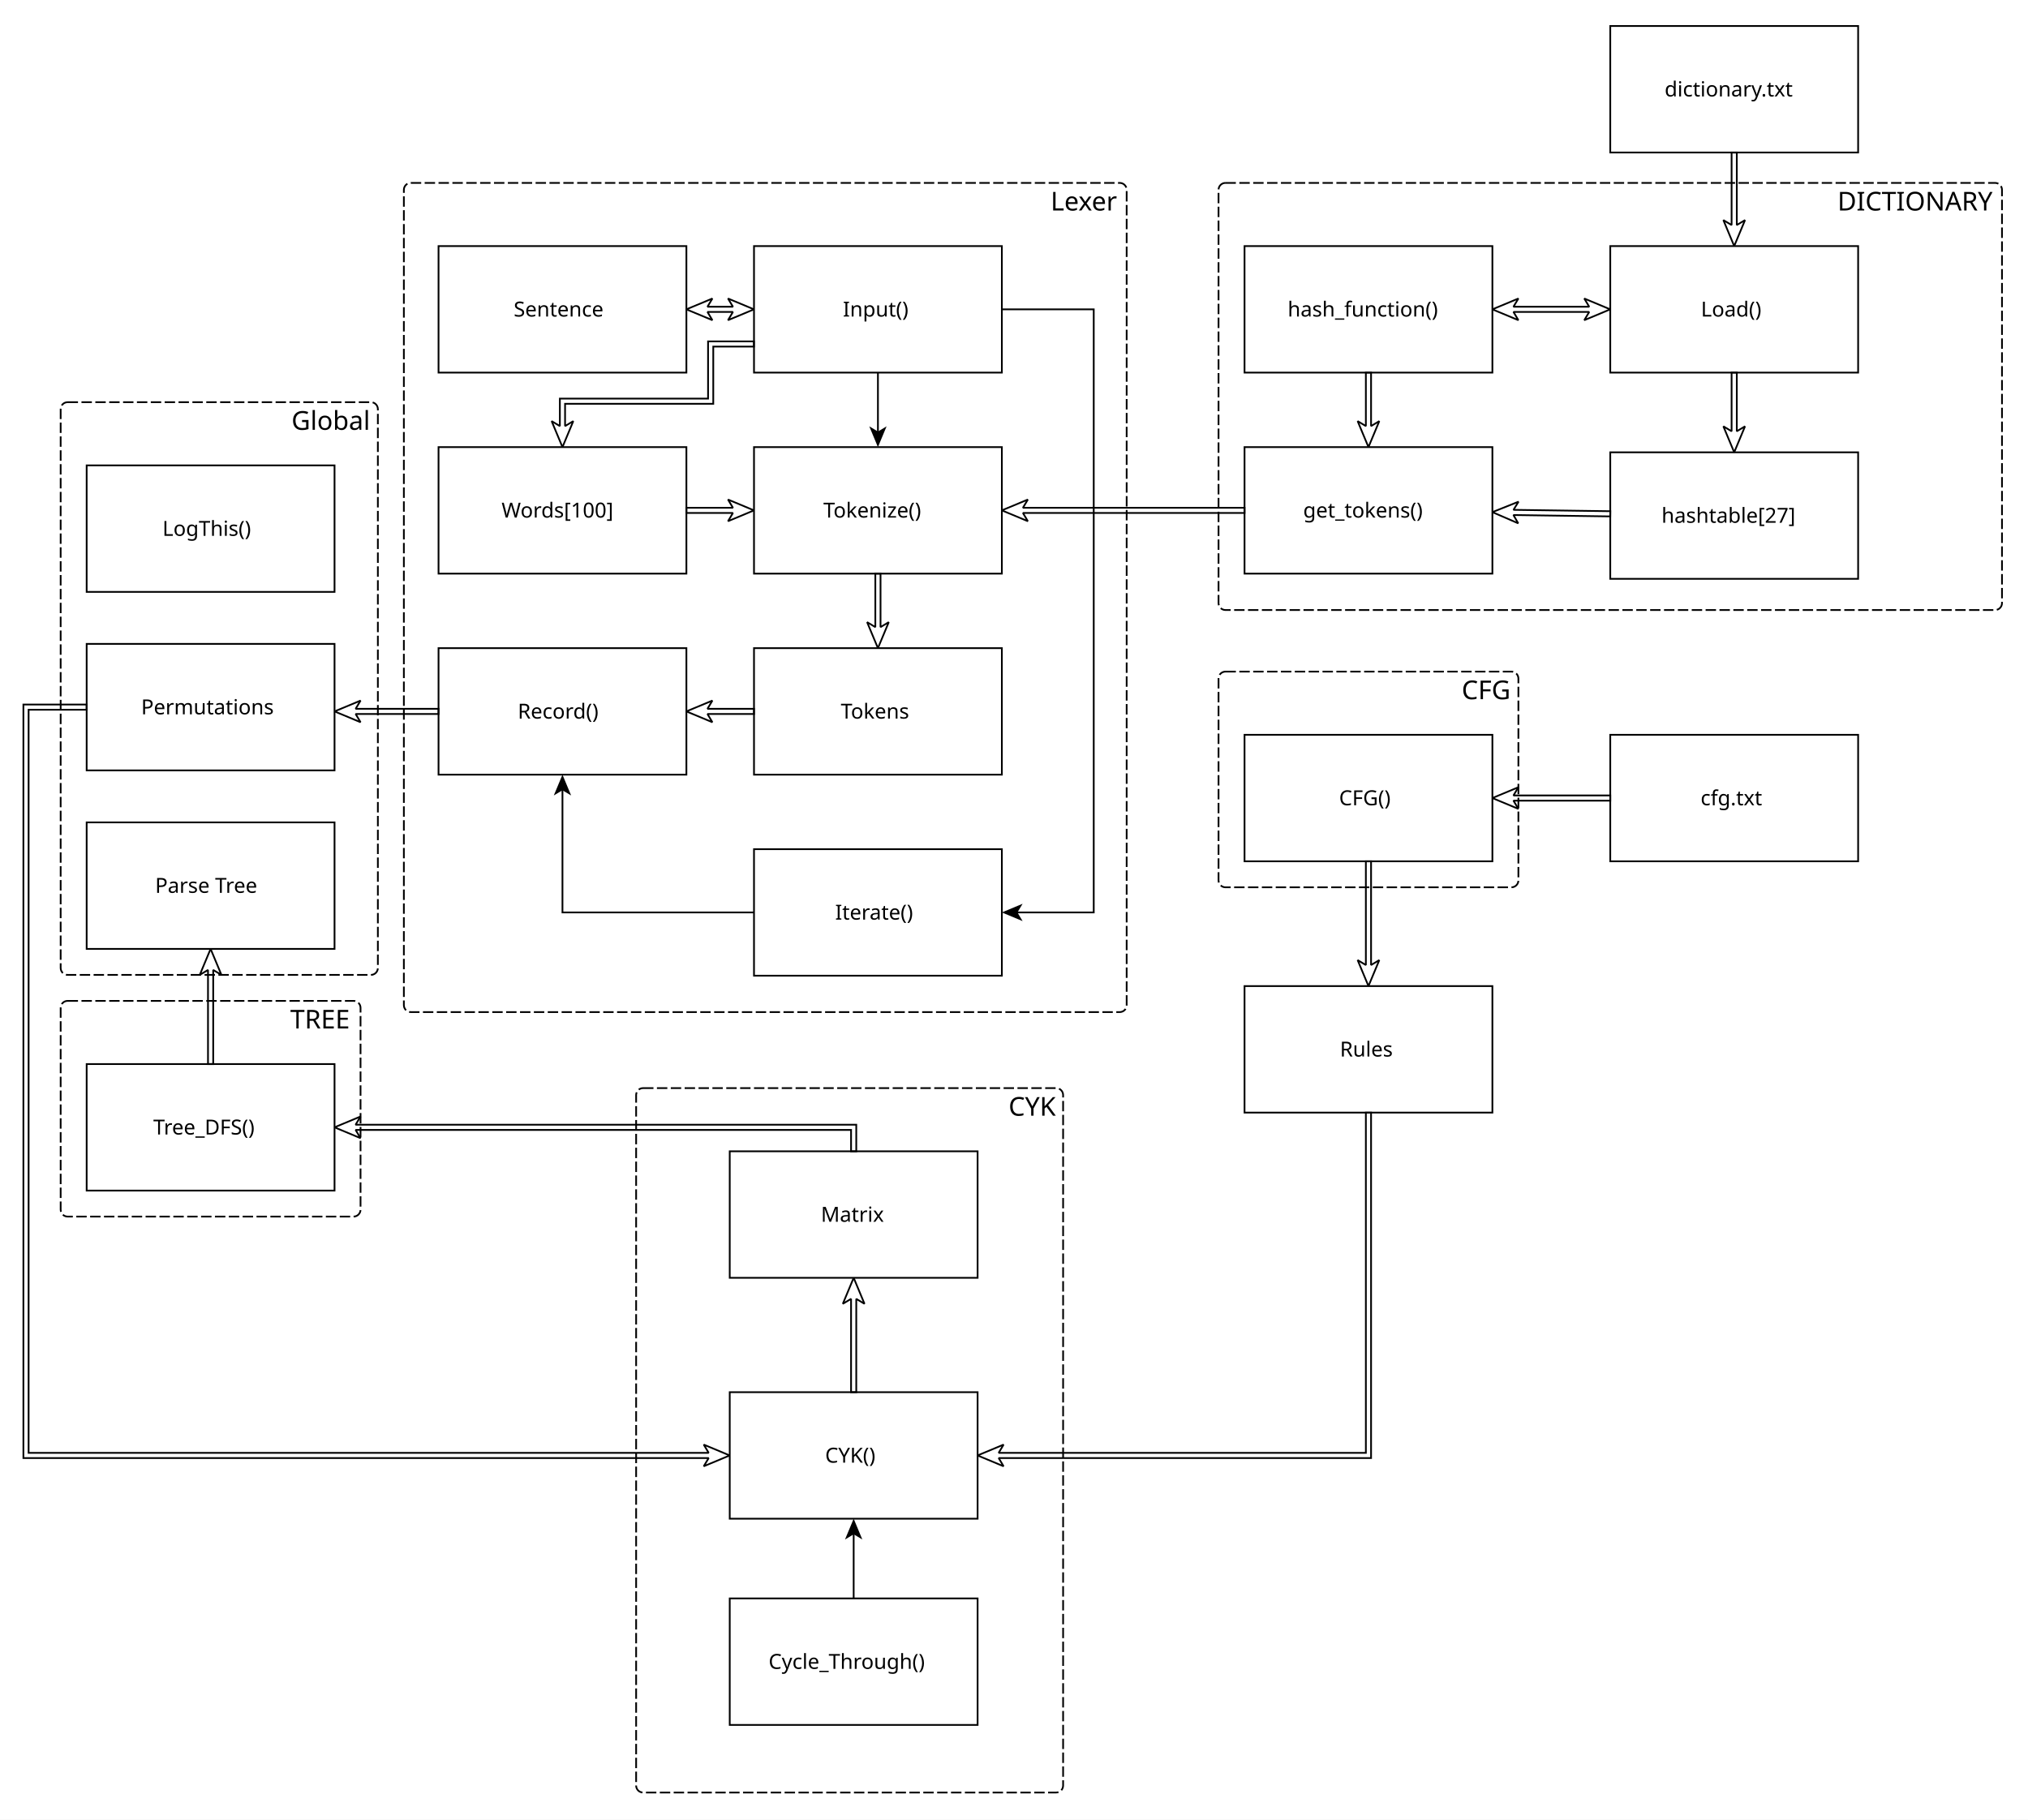
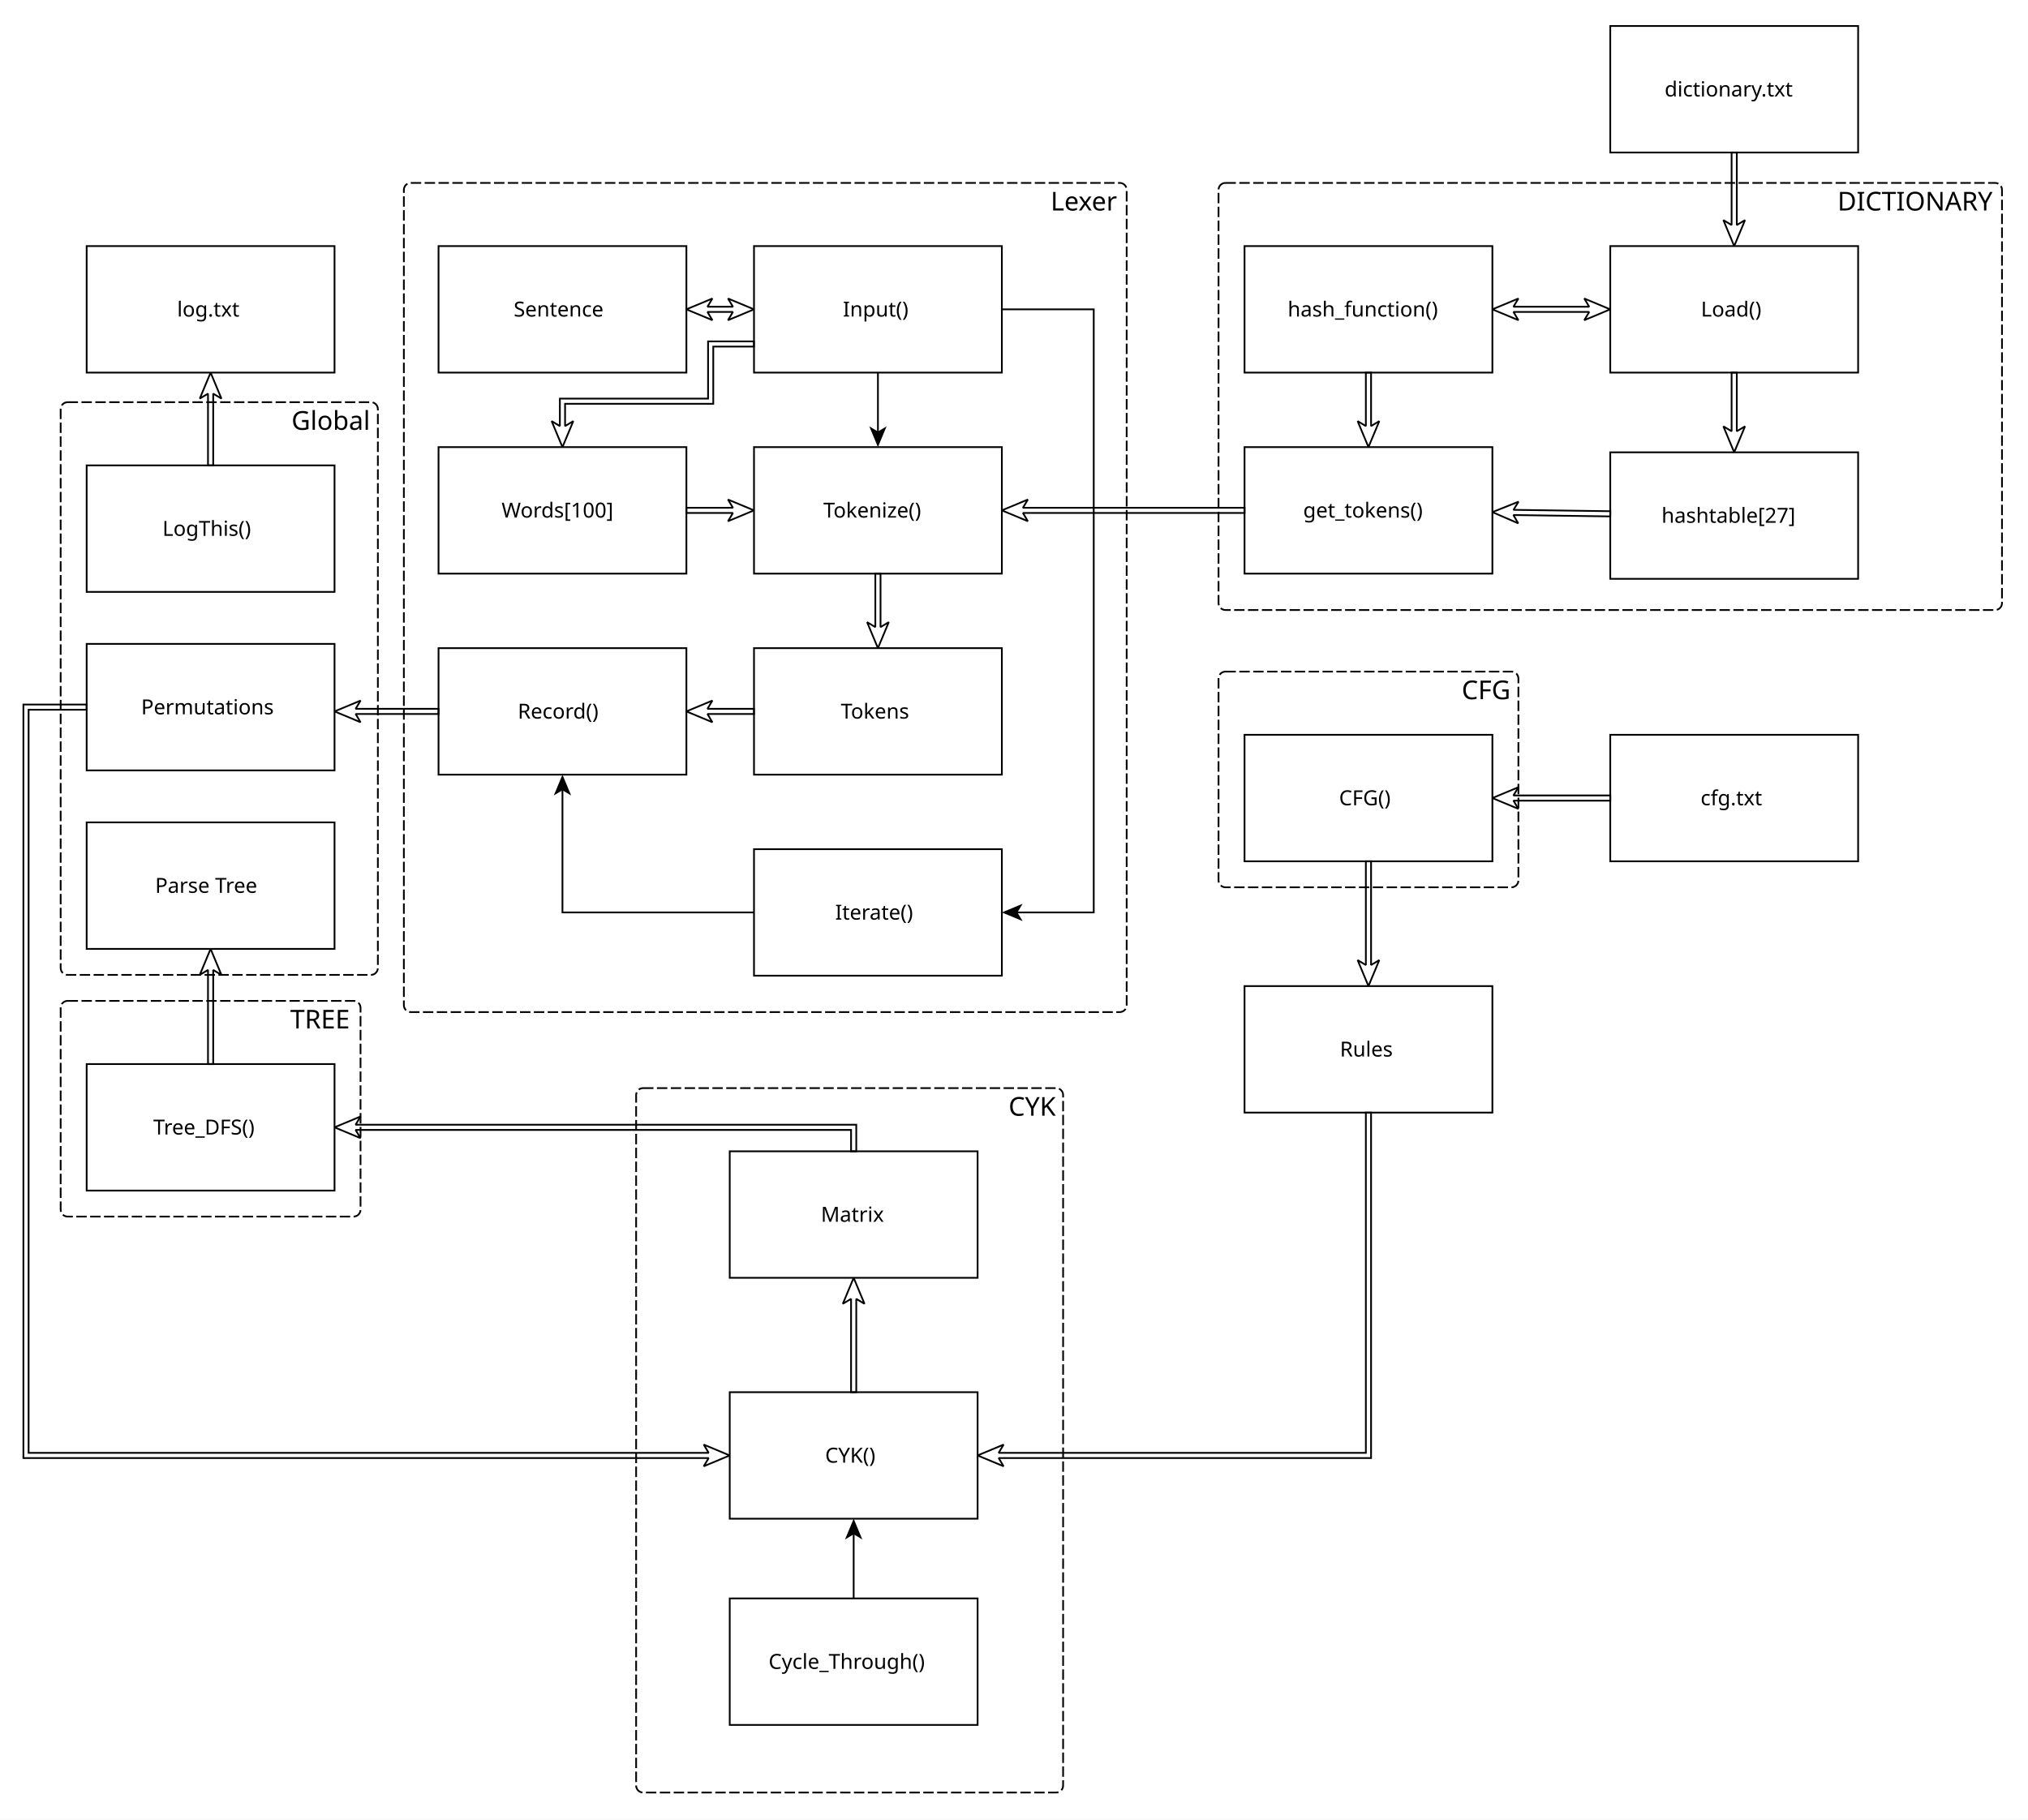
<svg xmlns="http://www.w3.org/2000/svg" fill-opacity="1" color-rendering="auto" color-interpolation="auto" text-rendering="auto" stroke="black" stroke-linecap="square" width="1170" stroke-miterlimit="10" shape-rendering="auto" stroke-opacity="1" fill="black" stroke-dasharray="none" font-weight="normal" stroke-width="1" height="1050" font-family="'Dialog'" font-style="normal" stroke-linejoin="miter" font-size="12px" stroke-dashoffset="0" image-rendering="auto">
  <defs id="genericDefs" />
  <g>
    <defs id="defs1">
      <clipPath clipPathUnits="userSpaceOnUse" id="clipPath1">
        <path d="M0 0 L1170 0 L1170 1050 L0 1050 L0 0 Z" />
      </clipPath>
      <clipPath clipPathUnits="userSpaceOnUse" id="clipPath2">
        <path d="M-91 -139 L1079 -139 L1079 911 L-91 911 L-91 -139 Z" />
      </clipPath>
    </defs>
    <g fill="white" text-rendering="geometricPrecision" shape-rendering="geometricPrecision" transform="translate(91,139)" stroke="white">
      <rect x="-91" width="1170" height="1050" y="-139" clip-path="url(#clipPath2)" stroke="none" />
    </g>
    <g font-size="15px" stroke-linecap="butt" transform="matrix(1,0,0,1,91,139)" text-rendering="geometricPrecision" font-family="sans-serif" shape-rendering="geometricPrecision" stroke-miterlimit="1.45">
      <text x="77.151" xml:space="preserve" y="109.001" clip-path="url(#clipPath2)" stroke="none">Global</text>
      <rect x="-56" y="93.078" clip-path="url(#clipPath2)" fill="none" width="183" stroke-dasharray="6,2" rx="4" ry="4" height="330.461" />
      <text x="-9.572" xml:space="preserve" font-size="12px" y="273.193" clip-path="url(#clipPath2)" stroke="none">Permutations</text>
      <rect fill="none" x="-41" width="143" height="73" y="232.539" clip-path="url(#clipPath2)" />
      <text x="-1.501" xml:space="preserve" font-size="12px" y="376.193" clip-path="url(#clipPath2)" stroke="none">Parse Tree</text>
      <rect fill="none" x="-41" width="143" height="73" y="335.539" clip-path="url(#clipPath2)" />
      <text x="2.735" xml:space="preserve" font-size="12px" y="170.193" clip-path="url(#clipPath2)" stroke="none">LogThis()</text>
      <rect fill="none" x="-41" width="143" height="73" y="129.539" clip-path="url(#clipPath2)" />
      <text x="515.142" xml:space="preserve" y="-17.538" clip-path="url(#clipPath2)" stroke="none">Lexer</text>
      <rect x="142" y="-33.461" clip-path="url(#clipPath2)" fill="none" width="417" stroke-dasharray="6,2" rx="4" ry="4" height="478.461" />
      <text x="395.282" xml:space="preserve" font-size="12px" y="43.654" clip-path="url(#clipPath2)" stroke="none">Input()</text>
      <rect fill="none" x="344" width="143" height="73" y="3" clip-path="url(#clipPath2)" />
      <text x="384.006" xml:space="preserve" font-size="12px" y="159.654" clip-path="url(#clipPath2)" stroke="none">Tokenize()</text>
      <rect fill="none" x="344" width="143" height="73" y="119" clip-path="url(#clipPath2)" />
      <text x="394.069" xml:space="preserve" font-size="12px" y="275.654" clip-path="url(#clipPath2)" stroke="none">Tokens</text>
      <rect fill="none" x="344" width="143" height="73" y="235" clip-path="url(#clipPath2)" />
      <text x="390.817" xml:space="preserve" font-size="12px" y="391.654" clip-path="url(#clipPath2)" stroke="none">Iterate()</text>
      <rect fill="none" x="344" width="143" height="73" y="351" clip-path="url(#clipPath2)" />
      <text x="207.713" xml:space="preserve" font-size="12px" y="275.654" clip-path="url(#clipPath2)" stroke="none">Record()</text>
      <rect fill="none" x="162" width="143" height="73" y="235" clip-path="url(#clipPath2)" />
      <text x="205.36" xml:space="preserve" font-size="12px" y="43.654" clip-path="url(#clipPath2)" stroke="none">Sentence</text>
      <rect fill="none" x="162" width="143" height="73" y="3" clip-path="url(#clipPath2)" />
      <text x="198.361" xml:space="preserve" font-size="12px" y="159.654" clip-path="url(#clipPath2)" stroke="none">Words[100]</text>
      <rect fill="none" x="162" width="143" height="73" y="119" clip-path="url(#clipPath2)" />
      <text x="682.044" xml:space="preserve" font-size="12px" y="470.654" clip-path="url(#clipPath2)" stroke="none">Rules</text>
      <rect fill="none" x="627" width="143" height="73" y="430" clip-path="url(#clipPath2)" />
      <text x="890.117" xml:space="preserve" font-size="12px" y="325.654" clip-path="url(#clipPath2)" stroke="none">cfg.txt</text>
      <rect fill="none" x="838" width="143" height="73" y="285" clip-path="url(#clipPath2)" />
      <path fill="none" d="M415.5 76 L415.5 111" clip-path="url(#clipPath2)" />
      <path d="M415.5 119 L420.5 107 L415.5 110 L410.5 107 Z" stroke="none" clip-path="url(#clipPath2)" />
    </g>
    <g text-rendering="geometricPrecision" stroke-miterlimit="1.45" shape-rendering="geometricPrecision" transform="matrix(1,0,0,1,91,139)" stroke-linecap="butt">
      <path fill="none" d="M414 192 L414 222.85 L409.25 220 L415.5 235 L421.75 220 L417 222.85 L417 192 Z" clip-path="url(#clipPath2)" />
    </g>
    <g text-rendering="geometricPrecision" stroke-miterlimit="1.45" shape-rendering="geometricPrecision" transform="matrix(1,0,0,1,91,139)" stroke-linecap="butt">
      <path fill="none" d="M487 39.5 L540 39.5 L540 387.5 L494.969 387.5" clip-path="url(#clipPath2)" />
      <path d="M486.969 387.5 L498.969 392.5 L495.969 387.5 L498.969 382.5 Z" clip-path="url(#clipPath2)" stroke="none" />
      <path fill="none" d="M344 387.5 L233.5 387.5 L233.5 316" clip-path="url(#clipPath2)" />
      <path d="M233.5 308 L228.5 320 L233.5 317 L238.5 320 Z" clip-path="url(#clipPath2)" stroke="none" />
    </g>
    <g text-rendering="geometricPrecision" stroke-miterlimit="1.45" shape-rendering="geometricPrecision" transform="matrix(1,0,0,1,91,139)" stroke-linecap="butt">
      <path fill="none" d="M320 265.25 L305 271.5 L320 277.75 L317.15 273 L344 273 L344 270 L317.15 270 L320 265.25 Z" clip-path="url(#clipPath2)" />
    </g>
    <g text-rendering="geometricPrecision" stroke-miterlimit="1.45" shape-rendering="geometricPrecision" transform="matrix(1,0,0,1,91,139)" stroke-linecap="butt">
      <path fill="none" d="M117.023 265.25 L102.023 271.5 L117.023 277.75 L114.173 273 L162 273 L162 270 L114.173 270 L117.023 265.25 Z" clip-path="url(#clipPath2)" />
    </g>
    <g text-rendering="geometricPrecision" stroke-miterlimit="1.45" shape-rendering="geometricPrecision" transform="matrix(1,0,0,1,91,139)" stroke-linecap="butt">
      <path fill="none" d="M320 33.25 L305 39.5 L320 45.75 L317.15 41 L331.85 41 L329 45.75 L344 39.5 L329 33.25 L331.85 38 L317.15 38 L320 33.25 Z" clip-path="url(#clipPath2)" />
    </g>
    <g text-rendering="geometricPrecision" stroke-miterlimit="1.45" shape-rendering="geometricPrecision" transform="matrix(1,0,0,1,91,139)" stroke-linecap="butt">
      <path fill="none" d="M317.5 58 L317.5 59.5 L317.5 91 L232 91 L232 92.5 L232 106.85 L227.25 104 L233.5 119 L239.75 104 L235 106.85 L235 94 L320.5 94 L320.5 92.5 L320.5 61 L343.959 61 L343.959 58 Z" clip-path="url(#clipPath2)" />
    </g>
    <g text-rendering="geometricPrecision" stroke-miterlimit="1.45" shape-rendering="geometricPrecision" transform="matrix(1,0,0,1,91,139)" stroke-linecap="butt">
      <path fill="none" d="M329 149.25 L331.85 154 L305 154 L305 157 L331.85 157 L329 161.75 L344 155.5 L329 149.25 Z" clip-path="url(#clipPath2)" />
    </g>
    <g font-size="15px" stroke-linecap="butt" transform="matrix(1,0,0,1,91,139)" text-rendering="geometricPrecision" font-family="sans-serif" shape-rendering="geometricPrecision" stroke-miterlimit="1.45">
      <text x="76.46" xml:space="preserve" y="454.462" clip-path="url(#clipPath2)" stroke="none">TREE</text>
      <rect x="-56" y="438.539" clip-path="url(#clipPath2)" fill="none" width="173" stroke-dasharray="6,2" rx="4" ry="4" height="124.461" />
      <text x="-2.576" xml:space="preserve" font-size="12px" y="515.654" clip-path="url(#clipPath2)" stroke="none">Tree_DFS()</text>
      <rect fill="none" x="-41" width="143" height="73" y="475" clip-path="url(#clipPath2)" />
    </g>
    <g text-rendering="geometricPrecision" stroke-miterlimit="1.45" shape-rendering="geometricPrecision" transform="matrix(1,0,0,1,91,139)" stroke-linecap="butt">
      <path fill="none" d="M30.5 408.539 L24.25 423.539 L29 420.689 L29 420.689 L29 475 L32 475 L32 420.689 L32 420.689 L36.75 423.539 L30.5 408.539 Z" clip-path="url(#clipPath2)" />
    </g>
    <g font-size="15px" stroke-linecap="butt" transform="matrix(1,0,0,1,91,139)" text-rendering="geometricPrecision" font-family="sans-serif" shape-rendering="geometricPrecision" stroke-miterlimit="1.45">
      <text x="752.275" xml:space="preserve" y="264.462" clip-path="url(#clipPath2)" stroke="none">CFG</text>
      <rect x="612" y="248.539" clip-path="url(#clipPath2)" fill="none" width="173" stroke-dasharray="6,2" rx="4" ry="4" height="124.461" />
      <text x="681.528" xml:space="preserve" font-size="12px" y="325.654" clip-path="url(#clipPath2)" stroke="none">CFG()</text>
      <rect fill="none" x="627" width="143" height="73" y="285" clip-path="url(#clipPath2)" />
    </g>
    <g text-rendering="geometricPrecision" stroke-miterlimit="1.45" shape-rendering="geometricPrecision" transform="matrix(1,0,0,1,91,139)" stroke-linecap="butt">
      <path fill="none" d="M785 315.25 L770 321.5 L785 327.75 L782.15 323 L838 323 L838 320 L782.15 320 L785 315.25 Z" clip-path="url(#clipPath2)" />
    </g>
    <g text-rendering="geometricPrecision" stroke-miterlimit="1.45" shape-rendering="geometricPrecision" transform="matrix(1,0,0,1,91,139)" stroke-linecap="butt">
      <path fill="none" d="M697 358 L697 417.85 L692.25 415 L698.5 430 L704.75 415 L700 417.85 L700 358 Z" clip-path="url(#clipPath2)" />
    </g>
    <g font-size="15px" stroke-linecap="butt" transform="matrix(1,0,0,1,91,139)" text-rendering="geometricPrecision" font-family="sans-serif" shape-rendering="geometricPrecision" stroke-miterlimit="1.45">
      <text x="969.092" xml:space="preserve" y="-17.538" clip-path="url(#clipPath2)" stroke="none">DICTIONARY</text>
      <rect x="612" y="-33.461" clip-path="url(#clipPath2)" fill="none" width="452" stroke-dasharray="6,2" rx="4" ry="4" height="246.461" />
      <text x="867.579" xml:space="preserve" font-size="12px" y="162.654" clip-path="url(#clipPath2)" stroke="none">hashtable[27]</text>
      <rect fill="none" x="838" width="143" height="73" y="122" clip-path="url(#clipPath2)" />
      <text x="890.319" xml:space="preserve" font-size="12px" y="43.654" clip-path="url(#clipPath2)" stroke="none">Load()</text>
      <rect fill="none" x="838" width="143" height="73" y="3" clip-path="url(#clipPath2)" />
      <text x="651.9" xml:space="preserve" font-size="12px" y="43.654" clip-path="url(#clipPath2)" stroke="none">hash_function()</text>
      <rect fill="none" x="627" width="143" height="73" y="3" clip-path="url(#clipPath2)" />
      <text x="660.848" xml:space="preserve" font-size="12px" y="159.654" clip-path="url(#clipPath2)" stroke="none">get_tokens()</text>
      <rect fill="none" x="627" width="143" height="73" y="119" clip-path="url(#clipPath2)" />
      <text x="869.375" xml:space="preserve" font-size="12px" y="-83.346" clip-path="url(#clipPath2)" stroke="none">dictionary.txt</text>
      <rect fill="none" x="838" width="143" height="73" y="-124" clip-path="url(#clipPath2)" />
    </g>
    <g text-rendering="geometricPrecision" stroke-miterlimit="1.45" shape-rendering="geometricPrecision" transform="matrix(1,0,0,1,91,139)" stroke-linecap="butt">
      <path fill="none" d="M908 76 L908 109.85 L903.25 107 L909.5 122 L915.75 107 L911 109.85 L911 76 Z" clip-path="url(#clipPath2)" />
    </g>
    <g text-rendering="geometricPrecision" stroke-miterlimit="1.45" shape-rendering="geometricPrecision" transform="matrix(1,0,0,1,91,139)" stroke-linecap="butt">
      <path fill="none" d="M785 33.25 L770 39.5 L785 45.75 L782.15 41 L825.85 41 L823 45.75 L838 39.5 L823 33.25 L825.85 38 L782.15 38 L785 33.25 Z" clip-path="url(#clipPath2)" />
    </g>
    <g text-rendering="geometricPrecision" stroke-miterlimit="1.45" shape-rendering="geometricPrecision" transform="matrix(1,0,0,1,91,139)" stroke-linecap="butt">
      <path fill="none" d="M785.087 150.481 L770 156.517 L784.91 162.979 L782.127 158.189 L782.127 158.189 L837.977 158.983 L838.023 155.984 L782.17 155.19 L782.17 155.19 L785.087 150.481 Z" clip-path="url(#clipPath2)" />
    </g>
    <g text-rendering="geometricPrecision" stroke-miterlimit="1.45" shape-rendering="geometricPrecision" transform="matrix(1,0,0,1,91,139)" stroke-linecap="butt">
      <path fill="none" d="M697 76 L697 106.85 L692.25 104 L698.5 119 L704.75 104 L700 106.85 L700 76 Z" clip-path="url(#clipPath2)" />
    </g>
    <g text-rendering="geometricPrecision" stroke-miterlimit="1.45" shape-rendering="geometricPrecision" transform="matrix(1,0,0,1,91,139)" stroke-linecap="butt">
      <path fill="none" d="M502 149.25 L487 155.5 L502 161.75 L499.15 157 L627 157 L627 154 L499.15 154 L502 149.25 Z" clip-path="url(#clipPath2)" />
    </g>
    <g text-rendering="geometricPrecision" stroke-miterlimit="1.45" shape-rendering="geometricPrecision" transform="matrix(1,0,0,1,91,139)" stroke-linecap="butt">
      <path fill="none" d="M908 -51 L908 -9.15 L903.25 -12 L909.5 3 L915.75 -12 L911 -9.15 L911 -51 Z" clip-path="url(#clipPath2)" />
    </g>
    <g font-size="15px" stroke-linecap="butt" transform="matrix(1,0,0,1,91,139)" text-rendering="geometricPrecision" font-family="sans-serif" shape-rendering="geometricPrecision" stroke-miterlimit="1.45">
      <text x="490.861" xml:space="preserve" y="504.796" clip-path="url(#clipPath2)" stroke="none">CYK</text>
      <rect x="276" y="488.872" clip-path="url(#clipPath2)" fill="none" width="246.333" stroke-dasharray="6,2" rx="4" ry="4" height="406.461" />
      <text x="382.609" xml:space="preserve" font-size="12px" y="565.988" clip-path="url(#clipPath2)" stroke="none">Matrix</text>
      <rect fill="none" x="330" width="143" height="73" y="525.333" clip-path="url(#clipPath2)" />
      <text x="352.401" xml:space="preserve" font-size="12px" y="823.988" clip-path="url(#clipPath2)" stroke="none">Cycle_Through()</text>
      <rect fill="none" x="330" width="143" height="73" y="783.333" clip-path="url(#clipPath2)" />
      <text x="385.029" xml:space="preserve" font-size="12px" y="704.988" clip-path="url(#clipPath2)" stroke="none">CYK()</text>
      <rect fill="none" x="330" width="143" height="73" y="664.333" clip-path="url(#clipPath2)" />
+       <text x="11.19" xml:space="preserve" font-size="12px" y="43.654" clip-path="url(#clipPath2)" stroke="none">log.txt</text>
+       <rect fill="none" x="-41" width="143" height="73" y="3" clip-path="url(#clipPath2)" />
    </g>
    <g text-rendering="geometricPrecision" stroke-miterlimit="1.45" shape-rendering="geometricPrecision" transform="matrix(1,0,0,1,91,139)" stroke-linecap="butt">
      <path fill="none" d="M117 505.25 L102 511.5 L117 517.75 L114.15 513 L400 513 L400 525.333 L403 525.333 L403 511.5 L403 510 L114.15 510 L117 505.25 Z" clip-path="url(#clipPath2)" />
    </g>
    <g text-rendering="geometricPrecision" stroke-miterlimit="1.45" shape-rendering="geometricPrecision" transform="matrix(1,0,0,1,91,139)" stroke-linecap="butt">
      <path fill="none" d="M401.5 783.333 L401.5 745.333" clip-path="url(#clipPath2)" />
      <path d="M401.5 737.333 L396.5 749.333 L401.5 746.333 L406.5 749.333 Z" clip-path="url(#clipPath2)" stroke="none" />
    </g>
    <g text-rendering="geometricPrecision" stroke-miterlimit="1.45" shape-rendering="geometricPrecision" transform="matrix(1,0,0,1,91,139)" stroke-linecap="butt">
      <path fill="none" d="M697 503 L697 699.333 L485.15 699.333 L488 694.583 L473 700.833 L488 707.083 L485.15 702.333 L700 702.333 L700 700.833 L700 503 Z" clip-path="url(#clipPath2)" />
    </g>
    <g text-rendering="geometricPrecision" stroke-miterlimit="1.45" shape-rendering="geometricPrecision" transform="matrix(1,0,0,1,91,139)" stroke-linecap="butt">
      <path fill="none" d="M-77.5 267.539 L-77.5 269.039 L-77.5 700.833 L-77.5 702.333 L317.85 702.333 L315 707.083 L330 700.833 L315 694.583 L317.85 699.333 L-74.5 699.333 L-74.5 270.539 L-41.034 270.539 L-41.034 267.539 Z" clip-path="url(#clipPath2)" />
    </g>
    <g text-rendering="geometricPrecision" stroke-miterlimit="1.45" shape-rendering="geometricPrecision" transform="matrix(1,0,0,1,91,139)" stroke-linecap="butt">
      <path fill="none" d="M401.5 598.333 L395.25 613.333 L400 610.483 L400 610.483 L400 664.333 L403 664.333 L403 610.483 L403 610.483 L407.75 613.333 L401.5 598.333 Z" clip-path="url(#clipPath2)" />
    </g>
+     <g text-rendering="geometricPrecision" stroke-miterlimit="1.45" shape-rendering="geometricPrecision" transform="matrix(1,0,0,1,91,139)" stroke-linecap="butt">
+       <path fill="none" d="M30.5 76 L24.25 91 L29 88.15 L29 88.15 L29 129.539 L32 129.539 L32 88.15 L32 88.15 L36.75 91 L30.5 76 Z" clip-path="url(#clipPath2)" />
+     </g>
  </g>
</svg>
